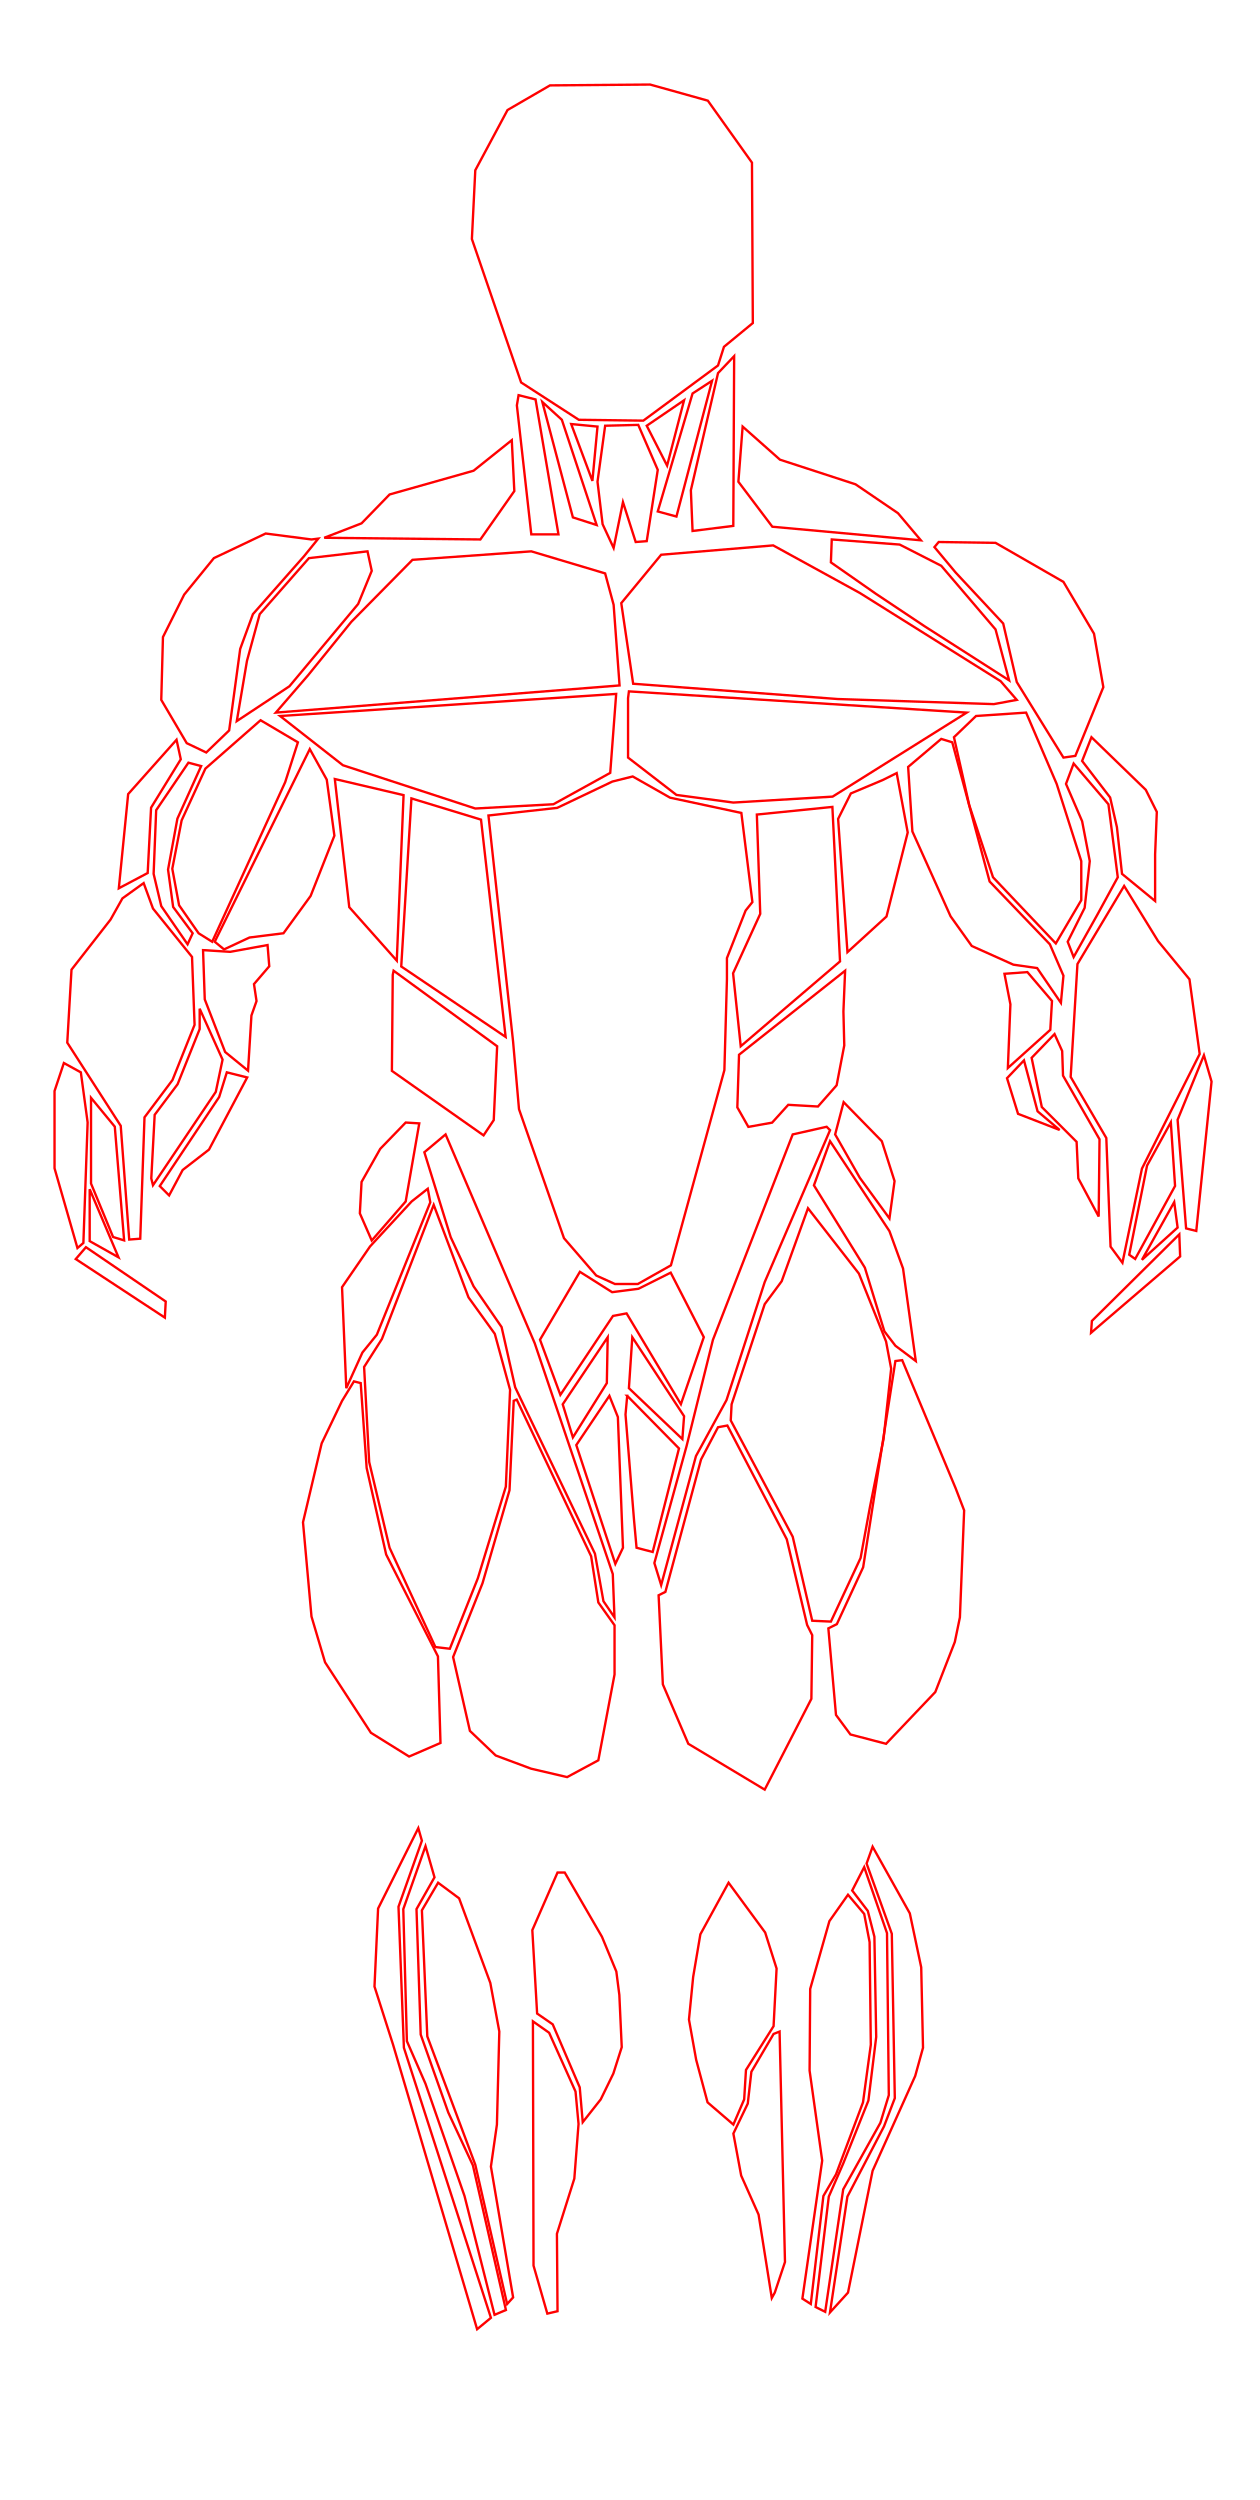
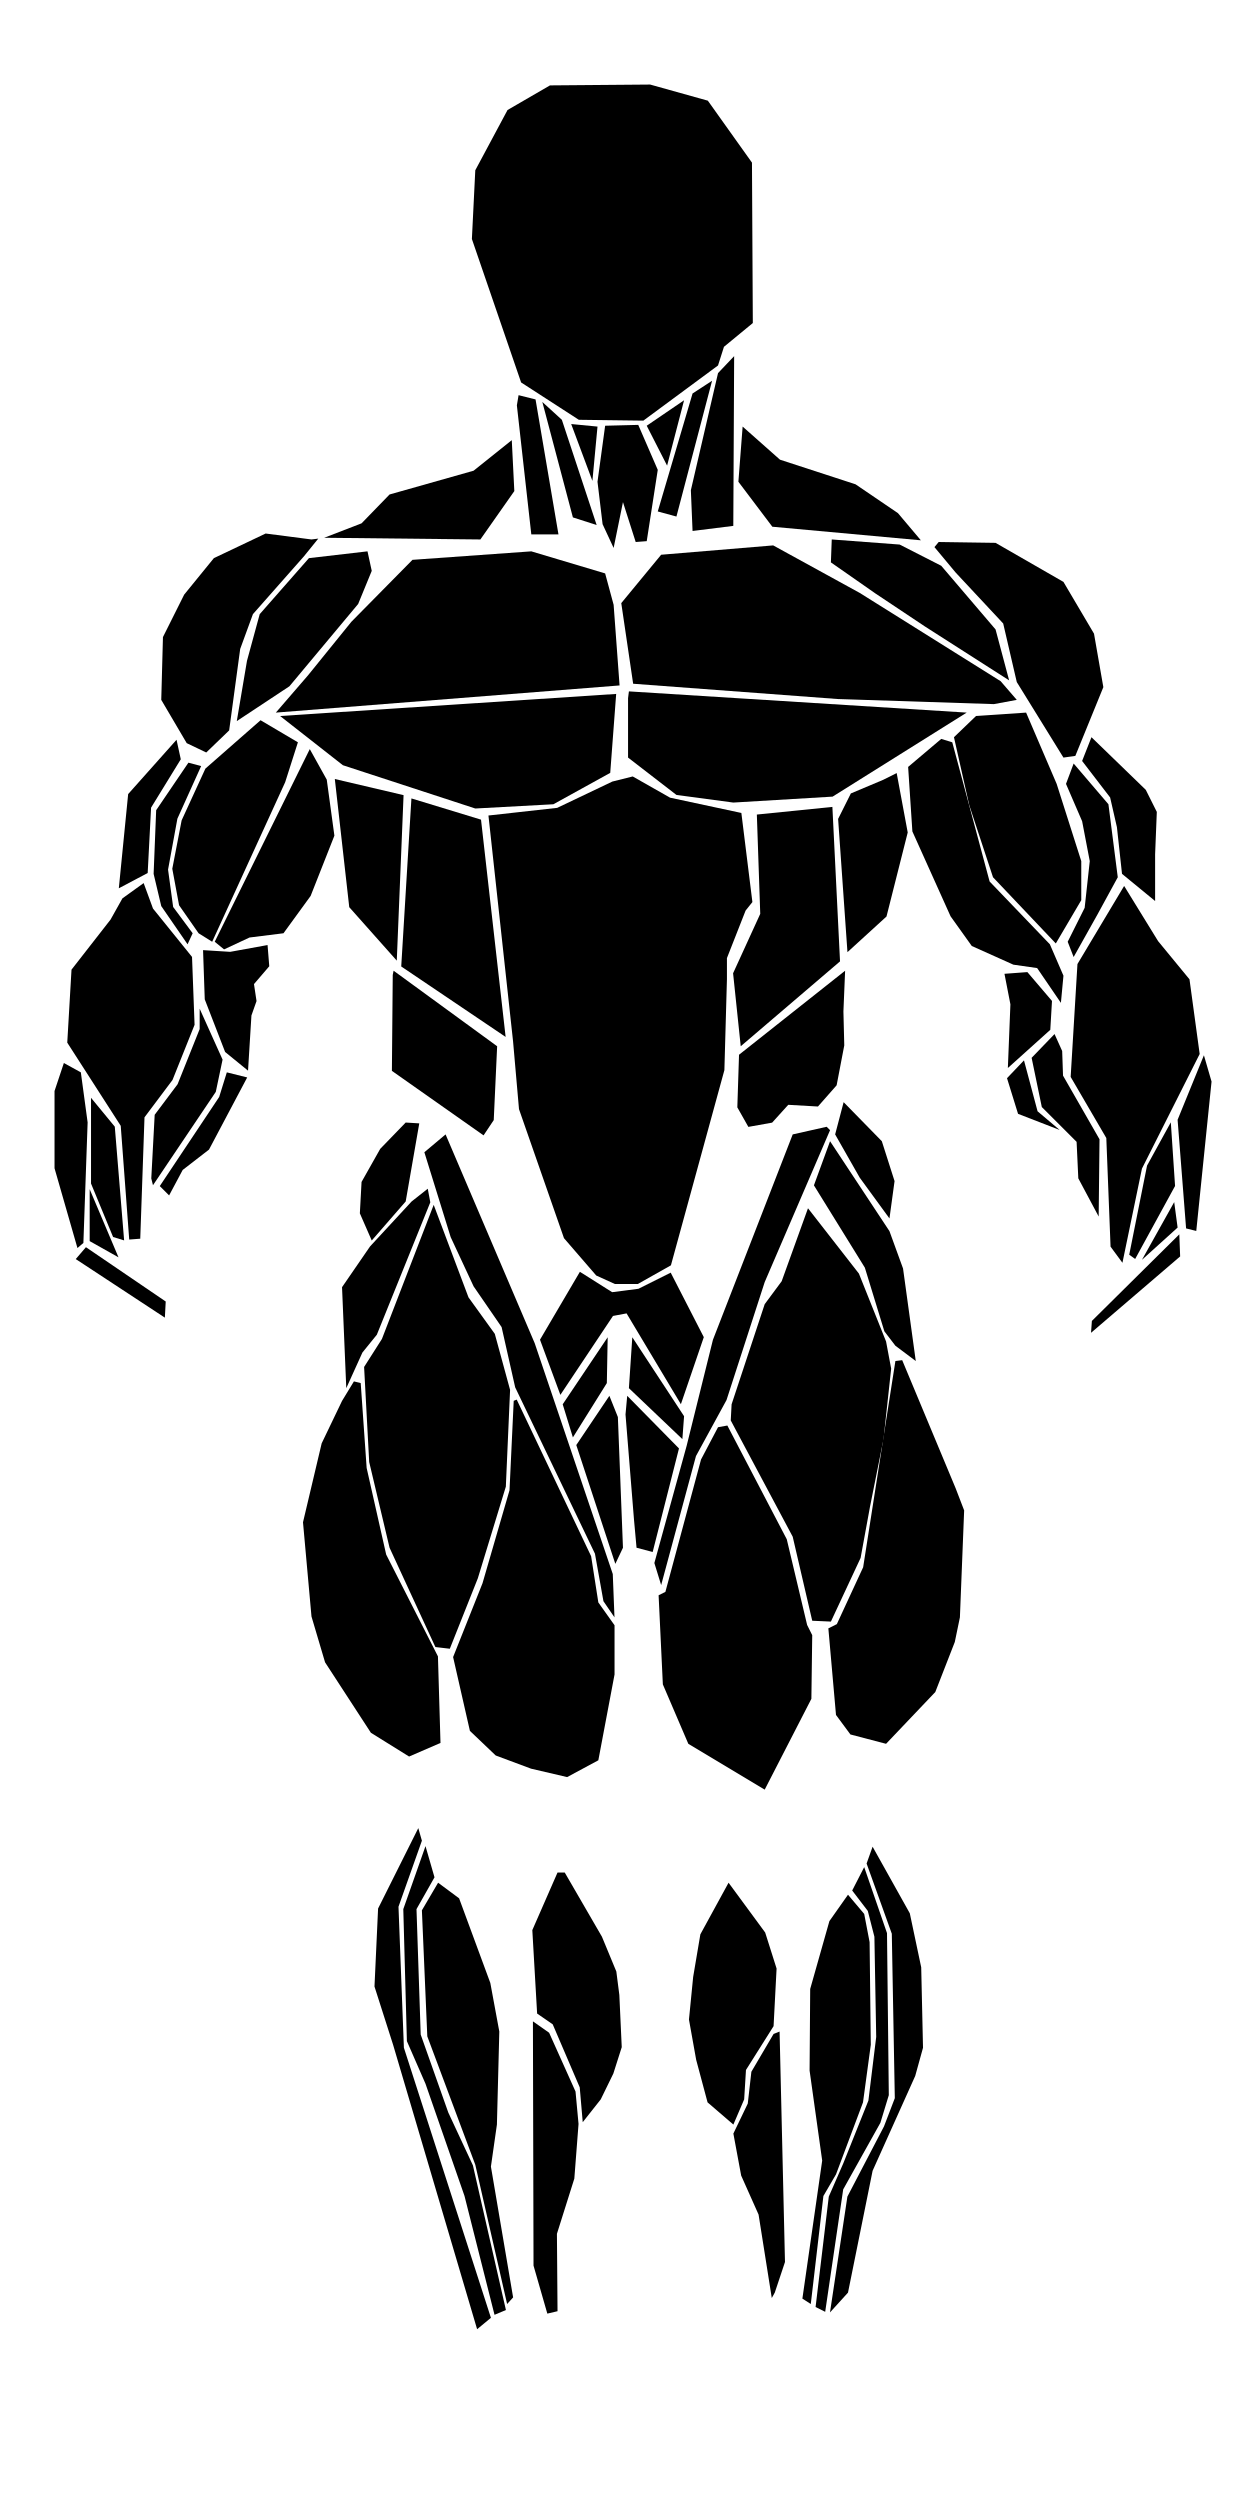
- <svg xmlns="http://www.w3.org/2000/svg" width="530" height="1052" id="svg2" version="1.1">
-   <defs id="defs4" />
-   <style>
- 		.muscle-outline { fill:none;stroke:#ff0000;stroke-width:1px;stroke-linecap:butt;stroke-linejoin:miter;stroke-opacity:1 }
- 	</style>
-   <g id="layer2">
-     <path id="f-head" class="muscle-outline" d="M 213.571,46.291 200,71.648 l -1.429,28.929 20.714,60.357 24.286,15.714 27.143,0.357 31.429,-23.214 2.5,-7.857 12.143,-10 -0.357,-67.5 -18.571,-26.071 -24.286,-6.786 -42.143,0.357 z" />
-     <path id="f-1-1-l" class="muscle-outline 1-1" d="m 287.857,168.434 -7.143,27.5 -8.571,-16.786 z" />
-     <path id="f-1-1-r" class="muscle-outline 1-1" d="m 240.357,178.434 11.071,1.071 -2.143,22.857 z" />
-     <path id="f-1-2" class="muscle-outline 1-2" d="m 254.643,179.148 13.929,-0.357 8.214,18.929 -4.643,30 -4.643,0.357 -5.357,-16.786 -3.929,19.286 -4.643,-10 -2.143,-17.857 z" />
-     <path id="f-1-3-1-l" class="muscle-outline 1-3-1" d="m 291.429,165.576 -14.643,49.643 7.857,2.143 15,-57.143 z" />
-     <path id="f-1-3-1-l" class="muscle-outline 1-3-1" d="m 228.214,169.148 8.214,7.5 14.643,44.286 -10,-3.214 z" />
-     <path id="f-1-3-2-l" class="muscle-outline 1-3-2" d="m 308.929,149.862 -0.357,71.429 -17.143,2.143 -0.714,-17.143 11.429,-49.286 z" />
-     <path id="f-1-3-2-r" class="muscle-outline 1-3-2" d="m 218.214,166.291 -0.714,4.286 6.071,54.286 11.429,0 -9.643,-56.786 z" />
-     <path id="f-2-1-l" class="muscle-outline 2-1" d="m 261.429,253.791 0,0 5,33.929 86.071,6.429 65.714,2.143 9.643,-1.786 -6.786,-7.857 -59.286,-37.143 -36.429,-20 -47.143,3.929 z" />
-     <path id="f-2-1-r" class="muscle-outline 2-1" d="m 258.214,254.505 2.5,33.929 -144.643,11.429 13.571,-15.714 18.214,-22.5 25.714,-26.071 50,-3.571 31.071,9.286 z" />
-     <path id="f-2-2-l" class="muscle-outline 2-2" d="m 264.643,290.934 -0.357,2.857 0,25 20.357,15.714 23.929,3.214 41.786,-2.5 56.429,-35.357 z" />
-     <path id="f-2-2-r" class="muscle-outline 2-2" d="m 259.286,292.005 -141.429,9.286 26.429,20.714 55.714,18.214 32.857,-1.786 23.929,-13.214 z" />
-     <path id="f-3-1-l" class="muscle-outline 3-1" d="M 312.5,179.505 328.214,193.434 360,203.791 377.857,215.934 387.5,227.362 325,221.648 310.714,202.719 z" />
-     <path id="f-3-1-r" class="muscle-outline 3-1" d="m 215.357,185.219 1.071,21.429 -14.286,20.357 -65.714,-0.714 15.714,-6.071 11.786,-12.143 35.357,-10 z" />
-     <path id="f-4-1-l" class="muscle-outline 4-1" d="m 350,227.005 28.571,2.143 17.5,8.929 22.857,26.786 5.714,21.429 -35.714,-22.857 -20.357,-13.571 -18.929,-13.214 z" />
-     <path id="f-4-1-r" class="muscle-outline 4-1" d="m 130,234.862 24.643,-2.857 1.786,8.214 -5.714,13.929 -28.929,34.643 -22.143,14.643 4.286,-25.357 5.357,-19.643 z" />
-     <path id="f-4-2-l" class="muscle-outline 4-2" d="m 395,228.076 -1.786,2.143 8.929,10.714 20,21.429 5.714,24.643 19.643,31.786 5,-0.714 11.786,-28.929 -3.929,-22.5 L 447.5,244.862 418.929,228.434 z" />
-     <path id="f-4-2-r" class="muscle-outline 4-2" d="m 133.929,226.648 -2.857,0.357 -19.286,-2.5 L 90,234.862 l -12.5,15.357 -8.929,17.857 -0.714,26.429 10.714,18.214 8.214,3.929 9.643,-9.286 4.643,-34.286 5.357,-14.643 21.429,-24.286 z" />
-     <path id="f-5-1-l" class="muscle-outline 5-1" d="m 451.786,321.291 -3.214,8.571 6.786,15.714 3.214,16.786 -2.143,19.643 -7.143,14.286 2.5,6.429 10,-17.857 8.571,-15.714 -3.929,-30.714 z" />
-     <path id="f-5-1-r" class="muscle-outline 5-1" d="m 79.286,320.934 -13.571,20 -1.071,26.786 3.214,13.571 11.071,16.071 2.143,-4.643 -8.214,-11.071 -2.143,-15.714 3.929,-21.429 10,-22.143 z" />
-     <path id="f-5-2-1-l" class="muscle-outline 5-2-1" d="m 410.714,301.291 21.071,-1.429 12.857,30 10.357,32.5 0,16.429 -10.714,18.214 -26.429,-27.857 -10,-30.357 -6.429,-28.571 z" />
-     <path id="f-5-2-1-r" class="muscle-outline 5-2-1" d="m 109.643,303.076 15.714,9.286 L 120,329.148 89.286,396.291 83.571,392.719 75.357,380.934 72.5,365.576 l 3.929,-20.357 10,-21.786 z" />
-     <path id="f-5-2-2-l" class="muscle-outline 5-2-2" d="m 396.071,310.934 -13.929,11.786 1.786,27.143 16.071,35.714 8.929,12.5 17.5,7.857 10,1.429 10,14.643 1.071,-11.429 -5.714,-13.214 -25.357,-26.429 -15.714,-58.571 z" />
-     <path id="f-5-2-2-r" class="muscle-outline 5-2-2" d="m 130.357,315.219 7.143,12.857 3.214,23.571 -10,25.357 -11.429,15.714 -14.286,1.786 -10.714,5 -3.929,-3.214 z" />
-     <path id="f-5-3-l" class="muscle-outline 5-3" d="m 422.679,409.773 2.5,12.857 -1.071,26.786 17.857,-16.071 0.714,-12.143 -10.357,-12.143 z" />
-     <path id="f-5-3-r" class="muscle-outline 5-3" d="m 112.589,397.675 -15.714,2.857 -11.429,-0.714 0.714,20.714 8.571,22.143 9.643,7.857 1.429,-23.214 2.143,-6.071 -1.071,-7.143 6.429,-7.5 z" />
-     <path id="f-5-5-1-l" class="muscle-outline 5-5-1" d="m 459.286,310.219 0,0 22.857,22.143 4.643,9.286 -0.714,17.857 0,19.643 L 472.143,367.719 470,348.076 l -2.857,-12.5 -11.786,-15.357 z" />
-     <path id="f-5-5-1-r" class="muscle-outline 5-5-1" d="M 74.286,311.291 53.929,334.148 50,373.791 l 12.143,-6.429 1.429,-27.5 12.5,-20.357 z" />
-     <path id="f-6-1-l" class="muscle-outline 6-1" d="m 473.036,372.809 14.286,23.214 13.214,16.071 4.286,31.429 -24.286,48.214 -8.214,39.643 -5,-6.786 -1.786,-45.714 -15,-25.714 2.857,-47.5 z" />
-     <path id="f-6-1-r" class="muscle-outline 6-1" d="m 51.518,378.032 8.929,-6.429 3.929,10.714 16.429,20.357 1.071,28.571 -9.286,23.214 -11.786,15.714 -1.786,51.071 -4.643,0.357 -3.571,-47.857 -22.5,-35 1.786,-30.714 16.429,-21.071 z" />
-     <path id="f-6-2-l" class="muscle-outline 6-2" d="m 443.75,435.13 3.214,7.143 0.357,10.357 15.357,26.786 -0.357,32.5 -8.571,-16.071 -0.714,-15.357 -14.643,-14.643 -4.286,-20.714 z" />
-     <path id="f-6-2-r" class="muscle-outline 6-2" d="m 84.018,424.46 0,0 0,8.571 -9.286,23.214 -9.643,12.857 -1.429,26.786 0.714,2.857 26.429,-39.286 2.857,-13.571 z" />
-     <path id="f-6-5-l" class="muscle-outline 6-5" d="m 506.607,444.059 3.214,11.071 -6.429,62.857 -4.286,-1.071 -3.571,-45.714 z" />
-     <path id="f-6-5-r" class="muscle-outline 6-5" d="m 26.875,447.318 -3.929,11.786 0,32.5 9.643,33.571 2.5,-2.143 1.786,-50.714 -2.857,-21.071 z" />
-     <path id="f-6-6-l" class="muscle-outline 6-6" d="m 423.75,453.701 7.143,-7.5 5.714,21.429 9.286,7.857 -17.5,-6.786 z" />
-     <path id="f-6-6-r" class="muscle-outline 6-6" d="m 104.018,453.389 -16.071,30.357 0,0 -11.071,8.571 -5.714,10.714 -3.929,-3.929 25,-37.5 3.214,-10.357 z" />
-     <path id="f-6-7-l" class="muscle-outline 6-7" d="m 496.25,519.416 -36.786,36.429 -0.357,5 37.5,-32.143 z" />
-     <path id="f-6-7-r" class="muscle-outline 6-7" d="m 36.161,524.818 -4.286,5 37.5,24.643 0.357,-6.786 z" />
-     <path id="f-6-8-l" class="muscle-outline 6-8" d="m 494.107,505.844 -13.571,24.286 15,-13.571 z" />
-     <path id="f-6-8-r" class="muscle-outline 6-8" d="M 37.739,500.417 49.861,529.08 37.739,522.262 z" />
-     <path id="f-6-9-l" class="muscle-outline 6-9" d="m 492.679,472.273 -10,18.214 -7.5,37.5 2.5,1.786 16.786,-30.714 z" />
-     <path id="f-6-9-r" class="muscle-outline 6-9" d="m 52.232,521.96 -4.643,-1.429 -9.286,-22.5 0,-36.071 10,12.143 z" />
-     <path id="f-7-1" class="muscle-outline 7-1" d="m 257.679,328.88 -23.214,11.071 -28.929,3.214 10.357,95 2.5,28.571 18.929,54.286 13.571,15.714 7.857,3.571 9.643,0 13.929,-7.857 22.5,-82.143 1.071,-38.214 0,-8.929 7.857,-20 2.857,-3.571 -4.643,-37.5 -30,-6.429 -15.714,-8.929 z" />
-     <path id="f-7-3-l" class="muscle-outline 7-3" d="m 377.321,325.309 -5.714,2.857 -13.571,5.714 -5.357,10.714 3.929,56.071 16.429,-15 8.929,-35.357 z" />
-     <path id="f-7-3-r" class="muscle-outline 7-3" d="m 140.893,327.809 6.071,53.929 20,22.5 2.857,-69.643 z" />
-     <path id="f-7-4-l" class="muscle-outline 7-4" d="m 173.125,335.978 29.286,8.929 10.357,91.429 -43.929,-29.643 z" />
-     <path id="f-7-4-r" class="muscle-outline 7-4" d="m 318.482,342.764 31.786,-3.214 3.214,65 -41.786,35.714 -3.214,-30.714 11.429,-25 z" />
-     <path id="f-7-5-r" class="muscle-outline 7-5" d="m 165.625,408.478 0,0 43.571,31.786 -1.429,31.071 -4.286,6.429 -38.571,-27.143 0.357,-40.357 z" />
-     <path id="f-7-5-l" class="muscle-outline 7-5" d="m 355.625,408.478 -44.643,35.357 -0.714,22.143 4.643,8.214 10,-1.786 6.786,-7.5 12.5,0.714 7.857,-8.929 3.214,-16.786 -0.357,-14.286 z" />
-     <path id="f-9-1-l" class="muscle-outline 9-1" d="m 355,463.791 16.071,16.429 5.357,16.786 -2.143,15.714 -12.5,-17.143 -10.357,-18.214 z" />
-     <path id="f-9-1-r" class="muscle-outline 9-1" d="m 170.714,472.362 5.714,0.357 -5.714,32.857 -14.286,16.429 -5,-11.429 0.714,-13.214 L 160,483.434 z" />
-     <path id="f-a-1-l" class="muscle-outline a-1" d="m 263.929,587.362 21.786,22.143 -11.071,43.571 -6.786,-1.786 -1.071,-11.786 -3.571,-44.286 0.714,-7.857 z" />
-     <path id="f-a-1-r" class="muscle-outline a-1" d="m 256.429,587.362 3.571,8.929 2.143,55 -3.214,6.786 -16.429,-50 z" />
-     <path id="f-a-2-l" class="muscle-outline a-2" d="M 347.857,474.148 333.571,477.362 300,563.791 l -11.071,44.643 -13.571,49.286 2.857,9.286 14.643,-54.286 12.857,-23.571 16.071,-49.643 27.5,-63.929 z" />
-     <path id="f-a-2-r" class="muscle-outline a-2" d="m 178.571,484.862 8.929,-7.5 37.5,87.857 32.857,97.143 0.714,18.214 -4.643,-6.786 -3.571,-20 -33.571,-70 -5.714,-25.357 -11.786,-17.143 -9.643,-20.714 z" />
-     <path id="f-a-3-l" class="muscle-outline a-3" d="m 349.286,480.219 25,37.857 5.714,15.714 5.357,38.929 -8.571,-6.429 -4.643,-6.071 -8.214,-26.786 L 342.5,498.791 z" />
-     <path id="f-a-3-r" class="muscle-outline a-3" d="m 180,500.219 -6.786,5.357 -17.5,18.929 -11.786,17.143 1.786,42.5 6.786,-15 6.071,-7.5 22.5,-55.714 z" />
-     <path id="f-a-4" class="muscle-outline a-4" d="m 244.018,535.175 -16.786,28.571 8.571,23.214 22.143,-33.214 5.714,-1.071 22.857,38.214 9.643,-28.214 -13.929,-27.143 -13.571,6.786 -11.071,1.429 z" />
-     <path id="f-a-5-l" class="muscle-outline a-5" d="m 266.071,562.719 21.786,33.214 -0.714,9.643 -22.5,-21.429 z" />
-     <path id="f-a-5-r" class="muscle-outline a-5" d="m 255.714,562.719 -18.929,28.214 4.286,13.929 14.286,-22.857 z" />
-     <path id="f-a-6-l" class="muscle-outline a-6" d="m 340,508.434 -11.071,30.714 -7.143,9.643 -13.929,42.143 -0.357,6.786 26.071,48.929 8.214,35.357 7.857,0.357 12.5,-26.786 3.929,-21.429 5.714,-28.571 L 375,575.934 372.857,564.505 361.429,535.934 z" />
-     <path id="f-a-6-r" class="muscle-outline a-6" d="m 182.5,507.005 14.643,38.929 11.071,15.357 6.429,23.571 -1.786,40.714 -11.786,38.571 -11.786,29.643 -6.071,-0.714 -19.286,-41.786 -8.571,-36.071 -2.143,-40 7.5,-11.786 z" />
-     <path id="f-a-7-l" class="muscle-outline a-7" d="m 379.643,572.362 22.5,53.929 3.571,9.286 -1.786,45 -2.143,10.357 -8.214,21.071 -20.714,21.786 -15,-3.929 -6.071,-8.214 -3.214,-36.429 3.571,-1.786 11.071,-23.929 13.571,-86.786 z" />
-     <path id="f-a-7-r" class="muscle-outline a-7" d="m 148.929,581.291 -5,8.214 -8.571,17.857 -7.857,33.214 3.571,39.643 5.714,19.286 19.286,29.643 16.071,10 13.214,-5.714 -1.071,-36.429 L 162.5,654.148 l -8.214,-36.429 -2.5,-35.714 z" />
-     <path id="f-a-8-l" class="muscle-outline a-8" d="m 306.071,599.862 25,47.857 8.571,36.071 2.143,4.286 -0.357,26.786 -19.643,38.214 -32.143,-19.286 -10.714,-25 -1.786,-37.5 2.857,-1.429 15,-55.714 7.143,-13.571 z" />
-     <path id="f-a-8-r" class="muscle-outline a-8" d="m 190.666,697.294 7.071,31.062 10.859,10.354 14.9,5.556 15.152,3.536 13.132,-7.071 6.819,-36.113 0,-20.708 -6.819,-9.596 -3.03,-19.445 -31.315,-65.912 -1.263,0.505 -1.768,37.628 -11.364,39.143 z" />
-     <path id="f-b-6-l" class="muscle-outline b-6" d="m 306.581,792.248 -11.869,21.718 -3.03,17.93 -1.768,17.93 3.03,16.92 4.798,17.93 10.859,9.344 4.546,-10.607 0.758,-12.374 11.617,-18.435 1.263,-24.244 -4.798,-15.152 z" />
-     <path id="f-b-6-r" class="muscle-outline b-6" d="m 234.608,787.955 3.03,0 15.657,27.022 6.061,14.647 1.263,9.849 1.01,21.971 -3.536,11.112 -5.303,10.859 -7.576,9.596 -1.263,-14.647 -11.364,-26.517 -6.566,-4.546 -2.02,-35.103 z" />
-     <path id="f-b-7-l" class="muscle-outline b-7" d="m 308.602,897.809 3.283,17.678 7.324,16.415 5.556,35.103 1.263,-2.273 4.293,-12.879 -2.273,-96.975 -2.525,1.01 -9.344,15.91 -1.515,13.385 z" />
-     <path id="f-b-7-r" class="muscle-outline b-7" d="m 224.254,850.584 0.253,102.783 5.808,20.203 4.293,-1.01 -0.253,-32.577 7.324,-23.234 1.768,-22.981 -1.263,-13.637 -11.112,-24.749 z" />
-     <path id="f-b-1-l" class="muscle-outline b-1" d="m 356.836,797.299 6.819,8.081 2.273,11.869 0.505,43.184 -3.283,24.244 -11.364,30.305 -5.303,9.091 -5.303,45.457 -3.536,-2.273 8.334,-58.084 -5.303,-37.881 0.253,-34.345 8.081,-28.537 z" />
-     <path id="f-b-1-r" class="muscle-outline b-1" d="m 184.353,792.248 -6.819,11.617 2.273,53.033 20.203,54.043 13.385,58.589 2.525,-2.778 -9.344,-55.053 2.525,-17.678 1.01,-39.143 -3.788,-20.456 -13.132,-35.608 z" />
-     <path id="f-b-3-l" class="muscle-outline b-3" d="m 367.19,777.096 -2.525,7.071 10.607,29.547 1.263,69.195 -4.546,11.869 -15.405,29.547 -7.324,48.74 7.576,-8.334 10.354,-51.265 17.93,-39.901 3.283,-11.869 -0.758,-33.84 -4.798,-22.728 z" />
-     <path id="f-b-3-r" class="muscle-outline b-3" d="m 176.019,769.267 1.515,5.303 -9.849,27.779 2.273,59.346 36.618,113.642 -5.808,4.798 -35.355,-119.703 -7.829,-24.496 1.515,-32.83 z" />
-     <path id="f-b-5-l" class="muscle-outline b-5" d="m 363.655,785.682 -5.051,9.849 6.566,8.586 2.778,10.859 0.758,42.174 -3.283,26.769 -10.607,26.517 -6.061,13.89 -5.556,46.467 4.041,2.02 7.576,-51.518 15.657,-28.032 3.536,-11.617 -0.758,-68.185 z" />
-     <path id="f-b-5-r" class="muscle-outline b-5" d="m 179.05,776.843 3.788,13.132 -7.576,13.385 1.768,52.78 11.617,32.83 10.354,22.223 13.89,60.862 -4.798,2.02 -12.627,-50.003 -16.415,-47.225 -7.829,-17.93 -1.515,-55.558 z" />
-   </g>
+ <svg xmlns="http://www.w3.org/2000/svg" id="muscle-front" width="530" height="1052">
+   <path id="f-head" class="muscle-outline" d="M 213.571,46.291 200,71.648 l -1.429,28.929 20.714,60.357 24.286,15.714 27.143,0.357 31.429,-23.214 2.5,-7.857 12.143,-10 -0.357,-67.5 -18.571,-26.071 -24.286,-6.786 -42.143,0.357 z" />
+   <path id="f-1-1-l" class="muscle-outline 1-1" d="m 287.857,168.434 -7.143,27.5 -8.571,-16.786 z" />
+   <path id="f-1-1-r" class="muscle-outline 1-1" d="m 240.357,178.434 11.071,1.071 -2.143,22.857 z" />
+   <path id="f-1-2" class="muscle-outline 1-2" d="m 254.643,179.148 13.929,-0.357 8.214,18.929 -4.643,30 -4.643,0.357 -5.357,-16.786 -3.929,19.286 -4.643,-10 -2.143,-17.857 z" />
+   <path id="f-1-3-1-l" class="muscle-outline 1-3-1" d="m 291.429,165.576 -14.643,49.643 7.857,2.143 15,-57.143 z" />
+   <path id="f-1-3-1-l" class="muscle-outline 1-3-1" d="m 228.214,169.148 8.214,7.5 14.643,44.286 -10,-3.214 z" />
+   <path id="f-1-3-2-l" class="muscle-outline 1-3-2" d="m 308.929,149.862 -0.357,71.429 -17.143,2.143 -0.714,-17.143 11.429,-49.286 z" />
+   <path id="f-1-3-2-r" class="muscle-outline 1-3-2" d="m 218.214,166.291 -0.714,4.286 6.071,54.286 11.429,0 -9.643,-56.786 z" />
+   <path id="f-2-1-l" class="muscle-outline 2-1" d="m 261.429,253.791 0,0 5,33.929 86.071,6.429 65.714,2.143 9.643,-1.786 -6.786,-7.857 -59.286,-37.143 -36.429,-20 -47.143,3.929 z" />
+   <path id="f-2-1-r" class="muscle-outline 2-1" d="m 258.214,254.505 2.5,33.929 -144.643,11.429 13.571,-15.714 18.214,-22.5 25.714,-26.071 50,-3.571 31.071,9.286 z" />
+   <path id="f-2-2-l" class="muscle-outline 2-2" d="m 264.643,290.934 -0.357,2.857 0,25 20.357,15.714 23.929,3.214 41.786,-2.5 56.429,-35.357 z" />
+   <path id="f-2-2-r" class="muscle-outline 2-2" d="m 259.286,292.005 -141.429,9.286 26.429,20.714 55.714,18.214 32.857,-1.786 23.929,-13.214 z" />
+   <path id="f-3-1-l" class="muscle-outline 3-1" d="M 312.5,179.505 328.214,193.434 360,203.791 377.857,215.934 387.5,227.362 325,221.648 310.714,202.719 z" />
+   <path id="f-3-1-r" class="muscle-outline 3-1" d="m 215.357,185.219 1.071,21.429 -14.286,20.357 -65.714,-0.714 15.714,-6.071 11.786,-12.143 35.357,-10 z" />
+   <path id="f-4-1-l" class="muscle-outline 4-1" d="m 350,227.005 28.571,2.143 17.5,8.929 22.857,26.786 5.714,21.429 -35.714,-22.857 -20.357,-13.571 -18.929,-13.214 z" />
+   <path id="f-4-1-r" class="muscle-outline 4-1" d="m 130,234.862 24.643,-2.857 1.786,8.214 -5.714,13.929 -28.929,34.643 -22.143,14.643 4.286,-25.357 5.357,-19.643 z" />
+   <path id="f-4-2-l" class="muscle-outline 4-2" d="m 395,228.076 -1.786,2.143 8.929,10.714 20,21.429 5.714,24.643 19.643,31.786 5,-0.714 11.786,-28.929 -3.929,-22.5 L 447.5,244.862 418.929,228.434 z" />
+   <path id="f-4-2-r" class="muscle-outline 4-2" d="m 133.929,226.648 -2.857,0.357 -19.286,-2.5 L 90,234.862 l -12.5,15.357 -8.929,17.857 -0.714,26.429 10.714,18.214 8.214,3.929 9.643,-9.286 4.643,-34.286 5.357,-14.643 21.429,-24.286 z" />
+   <path id="f-5-1-l" class="muscle-outline 5-1" d="m 451.786,321.291 -3.214,8.571 6.786,15.714 3.214,16.786 -2.143,19.643 -7.143,14.286 2.5,6.429 10,-17.857 8.571,-15.714 -3.929,-30.714 z" />
+   <path id="f-5-1-r" class="muscle-outline 5-1" d="m 79.286,320.934 -13.571,20 -1.071,26.786 3.214,13.571 11.071,16.071 2.143,-4.643 -8.214,-11.071 -2.143,-15.714 3.929,-21.429 10,-22.143 z" />
+   <path id="f-5-2-1-l" class="muscle-outline 5-2-1" d="m 410.714,301.291 21.071,-1.429 12.857,30 10.357,32.5 0,16.429 -10.714,18.214 -26.429,-27.857 -10,-30.357 -6.429,-28.571 z" />
+   <path id="f-5-2-1-r" class="muscle-outline 5-2-1" d="m 109.643,303.076 15.714,9.286 L 120,329.148 89.286,396.291 83.571,392.719 75.357,380.934 72.5,365.576 l 3.929,-20.357 10,-21.786 z" />
+   <path id="f-5-2-2-l" class="muscle-outline 5-2-2" d="m 396.071,310.934 -13.929,11.786 1.786,27.143 16.071,35.714 8.929,12.5 17.5,7.857 10,1.429 10,14.643 1.071,-11.429 -5.714,-13.214 -25.357,-26.429 -15.714,-58.571 z" />
+   <path id="f-5-2-2-r" class="muscle-outline 5-2-2" d="m 130.357,315.219 7.143,12.857 3.214,23.571 -10,25.357 -11.429,15.714 -14.286,1.786 -10.714,5 -3.929,-3.214 z" />
+   <path id="f-5-3-l" class="muscle-outline 5-3" d="m 422.679,409.773 2.5,12.857 -1.071,26.786 17.857,-16.071 0.714,-12.143 -10.357,-12.143 z" />
+   <path id="f-5-3-r" class="muscle-outline 5-3" d="m 112.589,397.675 -15.714,2.857 -11.429,-0.714 0.714,20.714 8.571,22.143 9.643,7.857 1.429,-23.214 2.143,-6.071 -1.071,-7.143 6.429,-7.5 z" />
+   <path id="f-5-5-1-l" class="muscle-outline 5-5-1" d="m 459.286,310.219 0,0 22.857,22.143 4.643,9.286 -0.714,17.857 0,19.643 L 472.143,367.719 470,348.076 l -2.857,-12.5 -11.786,-15.357 z" />
+   <path id="f-5-5-1-r" class="muscle-outline 5-5-1" d="M 74.286,311.291 53.929,334.148 50,373.791 l 12.143,-6.429 1.429,-27.5 12.5,-20.357 z" />
+   <path id="f-6-1-l" class="muscle-outline 6-1" d="m 473.036,372.809 14.286,23.214 13.214,16.071 4.286,31.429 -24.286,48.214 -8.214,39.643 -5,-6.786 -1.786,-45.714 -15,-25.714 2.857,-47.5 z" />
+   <path id="f-6-1-r" class="muscle-outline 6-1" d="m 51.518,378.032 8.929,-6.429 3.929,10.714 16.429,20.357 1.071,28.571 -9.286,23.214 -11.786,15.714 -1.786,51.071 -4.643,0.357 -3.571,-47.857 -22.5,-35 1.786,-30.714 16.429,-21.071 z" />
+   <path id="f-6-2-l" class="muscle-outline 6-2" d="m 443.75,435.13 3.214,7.143 0.357,10.357 15.357,26.786 -0.357,32.5 -8.571,-16.071 -0.714,-15.357 -14.643,-14.643 -4.286,-20.714 z" />
+   <path id="f-6-2-r" class="muscle-outline 6-2" d="m 84.018,424.46 0,0 0,8.571 -9.286,23.214 -9.643,12.857 -1.429,26.786 0.714,2.857 26.429,-39.286 2.857,-13.571 z" />
+   <path id="f-6-5-l" class="muscle-outline 6-5" d="m 506.607,444.059 3.214,11.071 -6.429,62.857 -4.286,-1.071 -3.571,-45.714 z" />
+   <path id="f-6-5-r" class="muscle-outline 6-5" d="m 26.875,447.318 -3.929,11.786 0,32.5 9.643,33.571 2.5,-2.143 1.786,-50.714 -2.857,-21.071 z" />
+   <path id="f-6-6-l" class="muscle-outline 6-6" d="m 423.75,453.701 7.143,-7.5 5.714,21.429 9.286,7.857 -17.5,-6.786 z" />
+   <path id="f-6-6-r" class="muscle-outline 6-6" d="m 104.018,453.389 -16.071,30.357 0,0 -11.071,8.571 -5.714,10.714 -3.929,-3.929 25,-37.5 3.214,-10.357 z" />
+   <path id="f-6-7-l" class="muscle-outline 6-7" d="m 496.25,519.416 -36.786,36.429 -0.357,5 37.5,-32.143 z" />
+   <path id="f-6-7-r" class="muscle-outline 6-7" d="m 36.161,524.818 -4.286,5 37.5,24.643 0.357,-6.786 z" />
+   <path id="f-6-8-l" class="muscle-outline 6-8" d="m 494.107,505.844 -13.571,24.286 15,-13.571 z" />
+   <path id="f-6-8-r" class="muscle-outline 6-8" d="M 37.739,500.417 49.861,529.08 37.739,522.262 z" />
+   <path id="f-6-9-l" class="muscle-outline 6-9" d="m 492.679,472.273 -10,18.214 -7.5,37.5 2.5,1.786 16.786,-30.714 z" />
+   <path id="f-6-9-r" class="muscle-outline 6-9" d="m 52.232,521.96 -4.643,-1.429 -9.286,-22.5 0,-36.071 10,12.143 z" />
+   <path id="f-7-1" class="muscle-outline 7-1" d="m 257.679,328.88 -23.214,11.071 -28.929,3.214 10.357,95 2.5,28.571 18.929,54.286 13.571,15.714 7.857,3.571 9.643,0 13.929,-7.857 22.5,-82.143 1.071,-38.214 0,-8.929 7.857,-20 2.857,-3.571 -4.643,-37.5 -30,-6.429 -15.714,-8.929 z" />
+   <path id="f-7-3-l" class="muscle-outline 7-3" d="m 377.321,325.309 -5.714,2.857 -13.571,5.714 -5.357,10.714 3.929,56.071 16.429,-15 8.929,-35.357 z" />
+   <path id="f-7-3-r" class="muscle-outline 7-3" d="m 140.893,327.809 6.071,53.929 20,22.5 2.857,-69.643 z" />
+   <path id="f-7-4-l" class="muscle-outline 7-4" d="m 173.125,335.978 29.286,8.929 10.357,91.429 -43.929,-29.643 z" />
+   <path id="f-7-4-r" class="muscle-outline 7-4" d="m 318.482,342.764 31.786,-3.214 3.214,65 -41.786,35.714 -3.214,-30.714 11.429,-25 z" />
+   <path id="f-7-5-r" class="muscle-outline 7-5" d="m 165.625,408.478 0,0 43.571,31.786 -1.429,31.071 -4.286,6.429 -38.571,-27.143 0.357,-40.357 z" />
+   <path id="f-7-5-l" class="muscle-outline 7-5" d="m 355.625,408.478 -44.643,35.357 -0.714,22.143 4.643,8.214 10,-1.786 6.786,-7.5 12.5,0.714 7.857,-8.929 3.214,-16.786 -0.357,-14.286 z" />
+   <path id="f-9-1-l" class="muscle-outline 9-1" d="m 355,463.791 16.071,16.429 5.357,16.786 -2.143,15.714 -12.5,-17.143 -10.357,-18.214 z" />
+   <path id="f-9-1-r" class="muscle-outline 9-1" d="m 170.714,472.362 5.714,0.357 -5.714,32.857 -14.286,16.429 -5,-11.429 0.714,-13.214 L 160,483.434 z" />
+   <path id="f-a-1-l" class="muscle-outline a-1" d="m 263.929,587.362 21.786,22.143 -11.071,43.571 -6.786,-1.786 -1.071,-11.786 -3.571,-44.286 0.714,-7.857 z" />
+   <path id="f-a-1-r" class="muscle-outline a-1" d="m 256.429,587.362 3.571,8.929 2.143,55 -3.214,6.786 -16.429,-50 z" />
+   <path id="f-a-2-l" class="muscle-outline a-2" d="M 347.857,474.148 333.571,477.362 300,563.791 l -11.071,44.643 -13.571,49.286 2.857,9.286 14.643,-54.286 12.857,-23.571 16.071,-49.643 27.5,-63.929 z" />
+   <path id="f-a-2-r" class="muscle-outline a-2" d="m 178.571,484.862 8.929,-7.5 37.5,87.857 32.857,97.143 0.714,18.214 -4.643,-6.786 -3.571,-20 -33.571,-70 -5.714,-25.357 -11.786,-17.143 -9.643,-20.714 z" />
+   <path id="f-a-3-l" class="muscle-outline a-3" d="m 349.286,480.219 25,37.857 5.714,15.714 5.357,38.929 -8.571,-6.429 -4.643,-6.071 -8.214,-26.786 L 342.5,498.791 z" />
+   <path id="f-a-3-r" class="muscle-outline a-3" d="m 180,500.219 -6.786,5.357 -17.5,18.929 -11.786,17.143 1.786,42.5 6.786,-15 6.071,-7.5 22.5,-55.714 z" />
+   <path id="f-a-4" class="muscle-outline a-4" d="m 244.018,535.175 -16.786,28.571 8.571,23.214 22.143,-33.214 5.714,-1.071 22.857,38.214 9.643,-28.214 -13.929,-27.143 -13.571,6.786 -11.071,1.429 z" />
+   <path id="f-a-5-l" class="muscle-outline a-5" d="m 266.071,562.719 21.786,33.214 -0.714,9.643 -22.5,-21.429 z" />
+   <path id="f-a-5-r" class="muscle-outline a-5" d="m 255.714,562.719 -18.929,28.214 4.286,13.929 14.286,-22.857 z" />
+   <path id="f-a-6-l" class="muscle-outline a-6" d="m 340,508.434 -11.071,30.714 -7.143,9.643 -13.929,42.143 -0.357,6.786 26.071,48.929 8.214,35.357 7.857,0.357 12.5,-26.786 3.929,-21.429 5.714,-28.571 L 375,575.934 372.857,564.505 361.429,535.934 z" />
+   <path id="f-a-6-r" class="muscle-outline a-6" d="m 182.5,507.005 14.643,38.929 11.071,15.357 6.429,23.571 -1.786,40.714 -11.786,38.571 -11.786,29.643 -6.071,-0.714 -19.286,-41.786 -8.571,-36.071 -2.143,-40 7.5,-11.786 z" />
+   <path id="f-a-7-l" class="muscle-outline a-7" d="m 379.643,572.362 22.5,53.929 3.571,9.286 -1.786,45 -2.143,10.357 -8.214,21.071 -20.714,21.786 -15,-3.929 -6.071,-8.214 -3.214,-36.429 3.571,-1.786 11.071,-23.929 13.571,-86.786 z" />
+   <path id="f-a-7-r" class="muscle-outline a-7" d="m 148.929,581.291 -5,8.214 -8.571,17.857 -7.857,33.214 3.571,39.643 5.714,19.286 19.286,29.643 16.071,10 13.214,-5.714 -1.071,-36.429 L 162.5,654.148 l -8.214,-36.429 -2.5,-35.714 z" />
+   <path id="f-a-8-l" class="muscle-outline a-8" d="m 306.071,599.862 25,47.857 8.571,36.071 2.143,4.286 -0.357,26.786 -19.643,38.214 -32.143,-19.286 -10.714,-25 -1.786,-37.5 2.857,-1.429 15,-55.714 7.143,-13.571 z" />
+   <path id="f-a-8-r" class="muscle-outline a-8" d="m 190.666,697.294 7.071,31.062 10.859,10.354 14.9,5.556 15.152,3.536 13.132,-7.071 6.819,-36.113 0,-20.708 -6.819,-9.596 -3.03,-19.445 -31.315,-65.912 -1.263,0.505 -1.768,37.628 -11.364,39.143 z" />
+   <path id="f-b-6-l" class="muscle-outline b-6" d="m 306.581,792.248 -11.869,21.718 -3.03,17.93 -1.768,17.93 3.03,16.92 4.798,17.93 10.859,9.344 4.546,-10.607 0.758,-12.374 11.617,-18.435 1.263,-24.244 -4.798,-15.152 z" />
+   <path id="f-b-6-r" class="muscle-outline b-6" d="m 234.608,787.955 3.03,0 15.657,27.022 6.061,14.647 1.263,9.849 1.01,21.971 -3.536,11.112 -5.303,10.859 -7.576,9.596 -1.263,-14.647 -11.364,-26.517 -6.566,-4.546 -2.02,-35.103 z" />
+   <path id="f-b-7-l" class="muscle-outline b-7" d="m 308.602,897.809 3.283,17.678 7.324,16.415 5.556,35.103 1.263,-2.273 4.293,-12.879 -2.273,-96.975 -2.525,1.01 -9.344,15.91 -1.515,13.385 z" />
+   <path id="f-b-7-r" class="muscle-outline b-7" d="m 224.254,850.584 0.253,102.783 5.808,20.203 4.293,-1.01 -0.253,-32.577 7.324,-23.234 1.768,-22.981 -1.263,-13.637 -11.112,-24.749 z" />
+   <path id="f-b-1-l" class="muscle-outline b-1" d="m 356.836,797.299 6.819,8.081 2.273,11.869 0.505,43.184 -3.283,24.244 -11.364,30.305 -5.303,9.091 -5.303,45.457 -3.536,-2.273 8.334,-58.084 -5.303,-37.881 0.253,-34.345 8.081,-28.537 z" />
+   <path id="f-b-1-r" class="muscle-outline b-1" d="m 184.353,792.248 -6.819,11.617 2.273,53.033 20.203,54.043 13.385,58.589 2.525,-2.778 -9.344,-55.053 2.525,-17.678 1.01,-39.143 -3.788,-20.456 -13.132,-35.608 z" />
+   <path id="f-b-3-l" class="muscle-outline b-3" d="m 367.19,777.096 -2.525,7.071 10.607,29.547 1.263,69.195 -4.546,11.869 -15.405,29.547 -7.324,48.74 7.576,-8.334 10.354,-51.265 17.93,-39.901 3.283,-11.869 -0.758,-33.84 -4.798,-22.728 z" />
+   <path id="f-b-3-r" class="muscle-outline b-3" d="m 176.019,769.267 1.515,5.303 -9.849,27.779 2.273,59.346 36.618,113.642 -5.808,4.798 -35.355,-119.703 -7.829,-24.496 1.515,-32.83 z" />
+   <path id="f-b-5-l" class="muscle-outline b-5" d="m 363.655,785.682 -5.051,9.849 6.566,8.586 2.778,10.859 0.758,42.174 -3.283,26.769 -10.607,26.517 -6.061,13.89 -5.556,46.467 4.041,2.02 7.576,-51.518 15.657,-28.032 3.536,-11.617 -0.758,-68.185 z" />
+   <path id="f-b-5-r" class="muscle-outline b-5" d="m 179.05,776.843 3.788,13.132 -7.576,13.385 1.768,52.78 11.617,32.83 10.354,22.223 13.89,60.862 -4.798,2.02 -12.627,-50.003 -16.415,-47.225 -7.829,-17.93 -1.515,-55.558 z" />
</svg>
